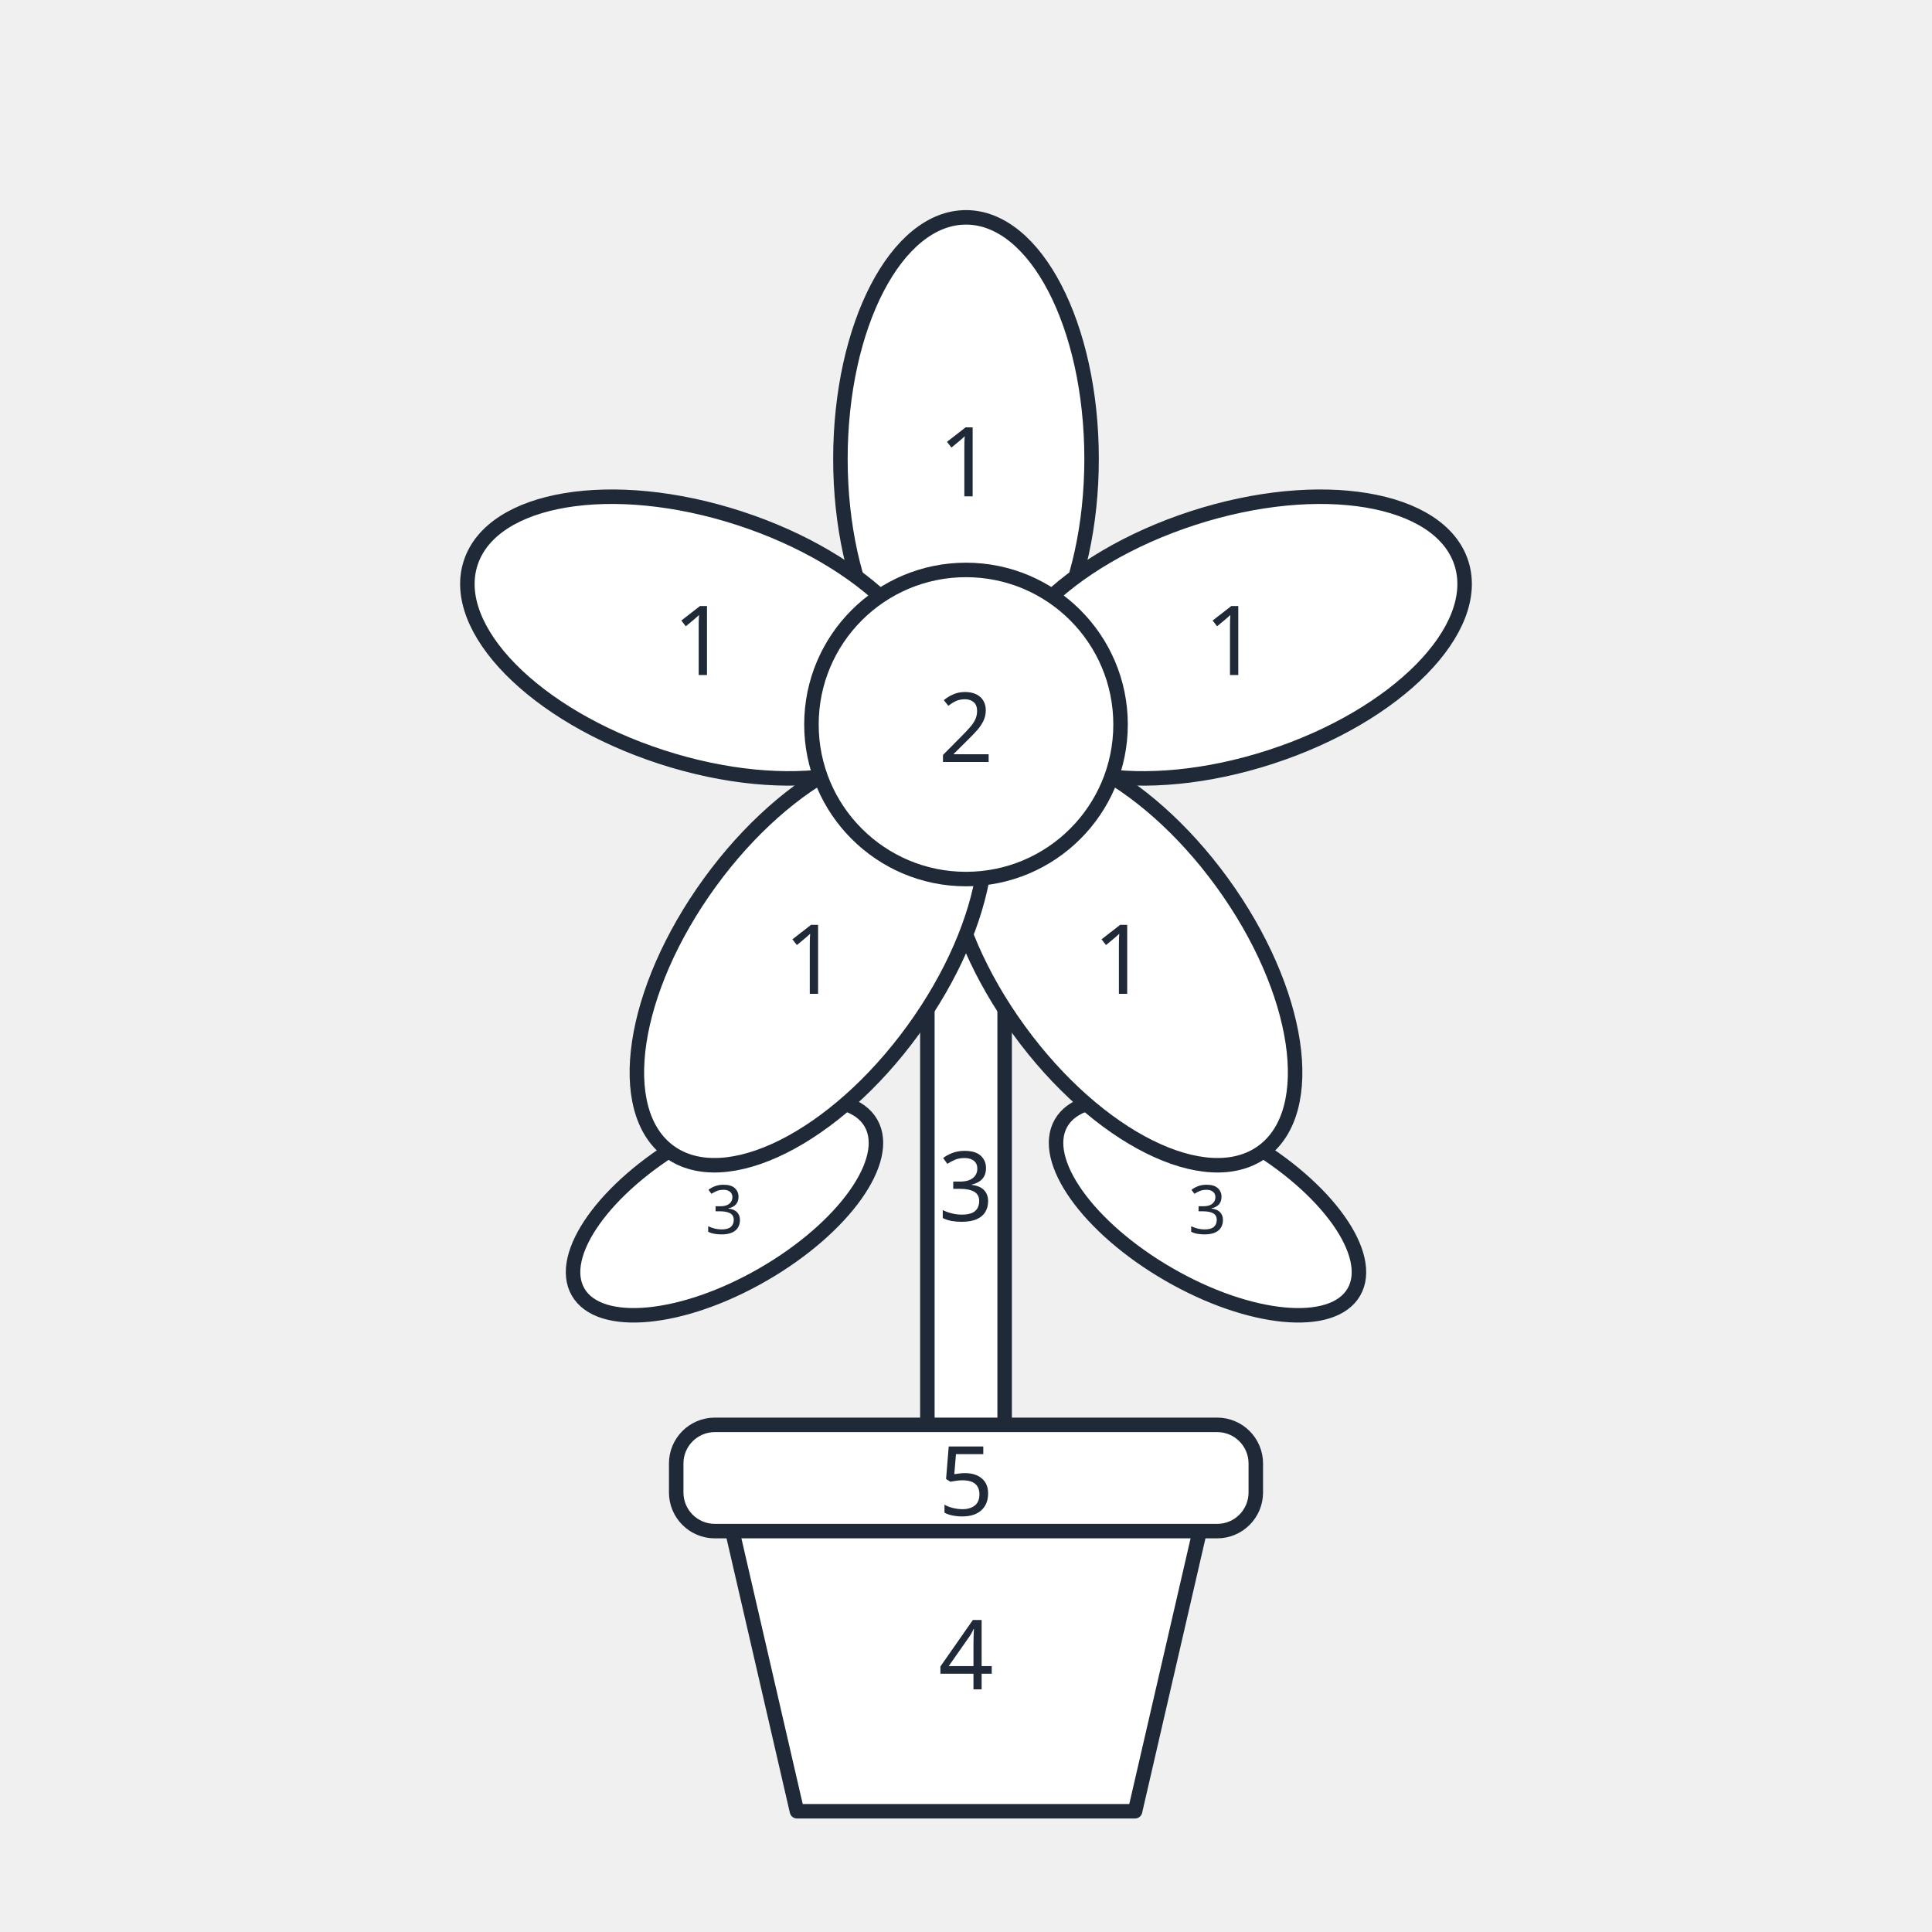
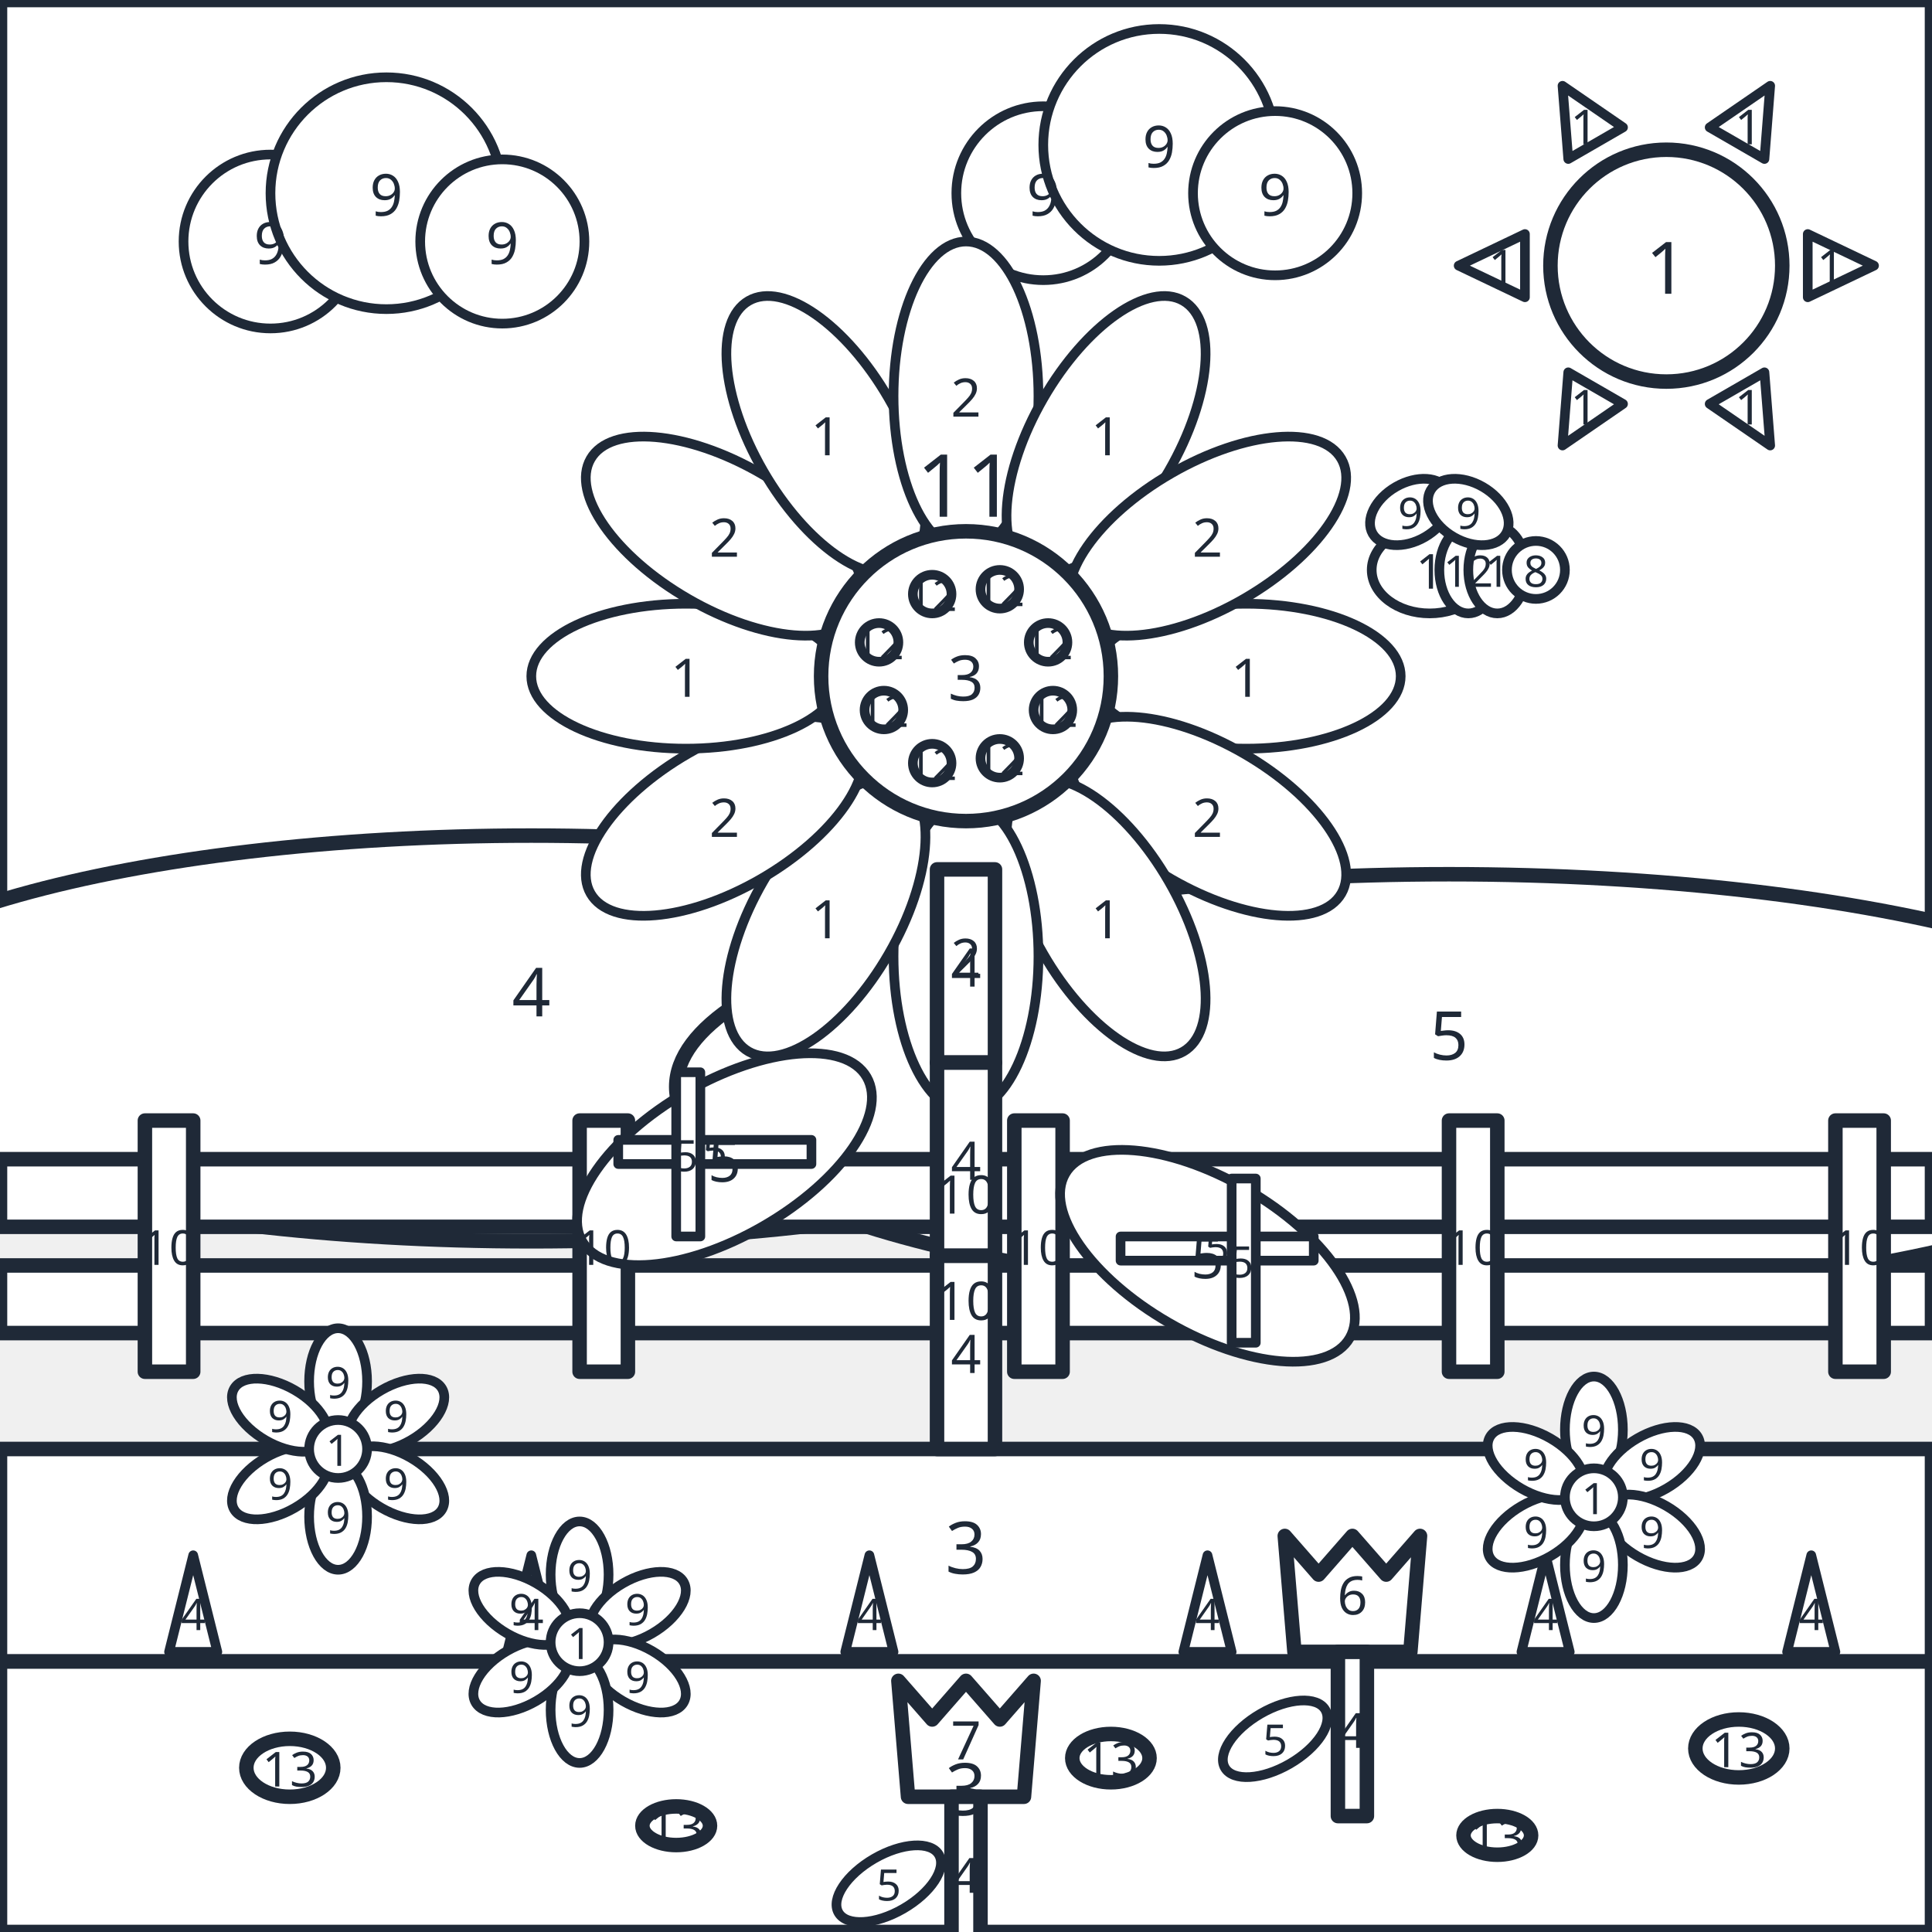
<svg xmlns="http://www.w3.org/2000/svg" viewBox="0 0 400 400" role="img" aria-label="Flower">
  <g>
-     <rect x="192" y="180" width="16" height="130" rx="8" fill="#FFFFFF" stroke="#1F2937" stroke-width="3" stroke-linejoin="round" id="r7" data-number="3" class="region" />
-     <ellipse cx="150" cy="250" rx="35" ry="16" transform="rotate(-30 150 250)" fill="#FFFFFF" stroke="#1F2937" stroke-width="3" stroke-linejoin="round" id="r8" data-number="3" class="region" />
-     <ellipse cx="250" cy="250" rx="35" ry="16" transform="rotate(30 250 250)" fill="#FFFFFF" stroke="#1F2937" stroke-width="3" stroke-linejoin="round" id="r9" data-number="3" class="region" />
-     <ellipse cx="200" cy="95" rx="26" ry="50" transform="rotate(0 200 95)" fill="#FFFFFF" stroke="#1F2937" stroke-width="3" stroke-linejoin="round" id="r1" data-number="1" class="region" />
-     <ellipse cx="255" cy="132" rx="26" ry="50" transform="rotate(72 255 132)" fill="#FFFFFF" stroke="#1F2937" stroke-width="3" stroke-linejoin="round" id="r2" data-number="1" class="region" />
-     <ellipse cx="232" cy="198" rx="26" ry="50" transform="rotate(144 232 198)" fill="#FFFFFF" stroke="#1F2937" stroke-width="3" stroke-linejoin="round" id="r3" data-number="1" class="region" />
-     <ellipse cx="168" cy="198" rx="26" ry="50" transform="rotate(216 168 198)" fill="#FFFFFF" stroke="#1F2937" stroke-width="3" stroke-linejoin="round" id="r4" data-number="1" class="region" />
-     <ellipse cx="145" cy="132" rx="26" ry="50" transform="rotate(288 145 132)" fill="#FFFFFF" stroke="#1F2937" stroke-width="3" stroke-linejoin="round" id="r5" data-number="1" class="region" />
-     <circle cx="200" cy="150" r="32" fill="#FFFFFF" stroke="#1F2937" stroke-width="3" stroke-linejoin="round" id="r6" data-number="2" class="region" />
-     <path d="M 150 310 L 250 310 L 235 375 L 165 375 Z" fill="#FFFFFF" stroke="#1F2937" stroke-width="3" stroke-linejoin="round" id="r10" data-number="4" class="region" />
-     <rect x="140" y="295" width="120" height="22" rx="8" fill="#FFFFFF" stroke="#1F2937" stroke-width="3" stroke-linejoin="round" id="r11" data-number="5" class="region" />
+     <rect x="0" y="0" width="400" height="220" fill="#FFFFFF" stroke="#1F2937" stroke-width="3" stroke-linejoin="round" id="r1" data-number="11" class="region" />
+     <circle cx="345" cy="55" r="24" fill="#FFFFFF" stroke="#1F2937" stroke-width="3" stroke-linejoin="round" id="r2" data-number="1" class="region" />
+     <polygon points="388.0,55.0 374.277,48.453 374.277,61.547" fill="#FFFFFF" stroke="#1F2937" stroke-width="2" stroke-linejoin="round" id="r3" data-number="1" class="region" />
+     <polygon points="366.5,92.239 365.308,77.081 353.969,83.628" fill="#FFFFFF" stroke="#1F2937" stroke-width="2" stroke-linejoin="round" id="r4" data-number="1" class="region" />
+     <polygon points="323.5,92.239 336.031,83.628 324.692,77.081" fill="#FFFFFF" stroke="#1F2937" stroke-width="2" stroke-linejoin="round" id="r5" data-number="1" class="region" />
+     <polygon points="302.0,55 315.723,61.547 315.723,48.453" fill="#FFFFFF" stroke="#1F2937" stroke-width="2" stroke-linejoin="round" id="r6" data-number="1" class="region" />
+     <polygon points="323.5,17.761 324.692,32.919 336.031,26.372" fill="#FFFFFF" stroke="#1F2937" stroke-width="2" stroke-linejoin="round" id="r7" data-number="1" class="region" />
+     <polygon points="366.5,17.761 353.969,26.372 365.308,32.919" fill="#FFFFFF" stroke="#1F2937" stroke-width="2" stroke-linejoin="round" id="r8" data-number="1" class="region" />
+     <circle cx="56.0" cy="50.0" r="18" fill="#FFFFFF" stroke="#1F2937" stroke-width="2" stroke-linejoin="round" id="r9" data-number="9" class="region" />
+     <circle cx="80.0" cy="40.0" r="24" fill="#FFFFFF" stroke="#1F2937" stroke-width="2" stroke-linejoin="round" id="r10" data-number="9" class="region" />
+     <circle cx="104.0" cy="50.0" r="17" fill="#FFFFFF" stroke="#1F2937" stroke-width="2" stroke-linejoin="round" id="r11" data-number="9" class="region" />
+     <circle cx="216.0" cy="40.0" r="18" fill="#FFFFFF" stroke="#1F2937" stroke-width="2" stroke-linejoin="round" id="r12" data-number="9" class="region" />
+     <circle cx="240.0" cy="30.0" r="24" fill="#FFFFFF" stroke="#1F2937" stroke-width="2" stroke-linejoin="round" id="r13" data-number="9" class="region" />
+     <circle cx="264.0" cy="40.0" r="17" fill="#FFFFFF" stroke="#1F2937" stroke-width="2" stroke-linejoin="round" id="r14" data-number="9" class="region" />
+     <ellipse cx="110" cy="215" rx="150" ry="42" fill="#FFFFFF" stroke="#1F2937" stroke-width="3" stroke-linejoin="round" id="r15" data-number="4" class="region" />
+     <ellipse cx="300" cy="225" rx="160" ry="44" fill="#FFFFFF" stroke="#1F2937" stroke-width="3" stroke-linejoin="round" id="r16" data-number="5" class="region" />
+     <rect x="0" y="240" width="400" height="14" fill="#FFFFFF" stroke="#1F2937" stroke-width="3" stroke-linejoin="round" id="r17" data-number="10" class="region" />
+     <rect x="0" y="262" width="400" height="14" fill="#FFFFFF" stroke="#1F2937" stroke-width="3" stroke-linejoin="round" id="r18" data-number="10" class="region" />
+     <rect x="30" y="232" width="10" height="52" fill="#FFFFFF" stroke="#1F2937" stroke-width="3" stroke-linejoin="round" id="r19" data-number="10" class="region" />
+     <rect x="120" y="232" width="10" height="52" fill="#FFFFFF" stroke="#1F2937" stroke-width="3" stroke-linejoin="round" id="r20" data-number="10" class="region" />
+     <rect x="210" y="232" width="10" height="52" fill="#FFFFFF" stroke="#1F2937" stroke-width="3" stroke-linejoin="round" id="r21" data-number="10" class="region" />
+     <rect x="300" y="232" width="10" height="52" fill="#FFFFFF" stroke="#1F2937" stroke-width="3" stroke-linejoin="round" id="r22" data-number="10" class="region" />
+     <rect x="380" y="232" width="10" height="52" fill="#FFFFFF" stroke="#1F2937" stroke-width="3" stroke-linejoin="round" id="r23" data-number="10" class="region" />
+     <rect x="0" y="300" width="400" height="44" fill="#FFFFFF" stroke="#1F2937" stroke-width="3" stroke-linejoin="round" id="r24" data-number="3" class="region" />
+     <rect x="0" y="344" width="400" height="56" fill="#FFFFFF" stroke="#1F2937" stroke-width="3" stroke-linejoin="round" id="r25" data-number="3" class="region" />
+     <polygon points="35,342 45,342 40,322" fill="#FFFFFF" stroke="#1F2937" stroke-width="2" stroke-linejoin="round" id="r26" data-number="4" class="region" />
+     <polygon points="105,342 115,342 110,322" fill="#FFFFFF" stroke="#1F2937" stroke-width="2" stroke-linejoin="round" id="r27" data-number="4" class="region" />
+     <polygon points="175,342 185,342 180,322" fill="#FFFFFF" stroke="#1F2937" stroke-width="2" stroke-linejoin="round" id="r28" data-number="4" class="region" />
+     <polygon points="245,342 255,342 250,322" fill="#FFFFFF" stroke="#1F2937" stroke-width="2" stroke-linejoin="round" id="r29" data-number="4" class="region" />
+     <polygon points="315,342 325,342 320,322" fill="#FFFFFF" stroke="#1F2937" stroke-width="2" stroke-linejoin="round" id="r30" data-number="4" class="region" />
+     <polygon points="370,342 380,342 375,322" fill="#FFFFFF" stroke="#1F2937" stroke-width="2" stroke-linejoin="round" id="r31" data-number="4" class="region" />
+     <ellipse cx="60" cy="366" rx="9" ry="6" fill="#FFFFFF" stroke="#1F2937" stroke-width="3" stroke-linejoin="round" id="r32" data-number="13" class="region" />
+     <ellipse cx="140" cy="378" rx="7" ry="4" fill="#FFFFFF" stroke="#1F2937" stroke-width="3" stroke-linejoin="round" id="r33" data-number="13" class="region" />
+     <ellipse cx="230" cy="364" rx="8" ry="5" fill="#FFFFFF" stroke="#1F2937" stroke-width="3" stroke-linejoin="round" id="r34" data-number="13" class="region" />
+     <ellipse cx="310" cy="380" rx="7" ry="4" fill="#FFFFFF" stroke="#1F2937" stroke-width="3" stroke-linejoin="round" id="r35" data-number="13" class="region" />
+     <ellipse cx="360" cy="362" rx="9" ry="6" fill="#FFFFFF" stroke="#1F2937" stroke-width="3" stroke-linejoin="round" id="r36" data-number="13" class="region" />
+     <ellipse cx="258" cy="140" rx="15" ry="32" transform="rotate(90 258 140)" fill="#FFFFFF" stroke="#1F2937" stroke-width="2" stroke-linejoin="round" id="r37" data-number="1" class="region" />
+     <ellipse cx="250" cy="169" rx="15" ry="32" transform="rotate(120 250 169)" fill="#FFFFFF" stroke="#1F2937" stroke-width="2" stroke-linejoin="round" id="r38" data-number="2" class="region" />
+     <ellipse cx="229" cy="190" rx="15" ry="32" transform="rotate(150 229 190)" fill="#FFFFFF" stroke="#1F2937" stroke-width="2" stroke-linejoin="round" id="r39" data-number="1" class="region" />
+     <ellipse cx="200" cy="198" rx="15" ry="32" transform="rotate(180 200 198)" fill="#FFFFFF" stroke="#1F2937" stroke-width="2" stroke-linejoin="round" id="r40" data-number="2" class="region" />
+     <ellipse cx="171" cy="190" rx="15" ry="32" transform="rotate(210 171 190)" fill="#FFFFFF" stroke="#1F2937" stroke-width="2" stroke-linejoin="round" id="r41" data-number="1" class="region" />
+     <ellipse cx="150" cy="169" rx="15" ry="32" transform="rotate(240 150 169)" fill="#FFFFFF" stroke="#1F2937" stroke-width="2" stroke-linejoin="round" id="r42" data-number="2" class="region" />
+     <ellipse cx="142" cy="140" rx="15" ry="32" transform="rotate(270 142 140)" fill="#FFFFFF" stroke="#1F2937" stroke-width="2" stroke-linejoin="round" id="r43" data-number="1" class="region" />
+     <ellipse cx="150" cy="111" rx="15" ry="32" transform="rotate(300 150 111)" fill="#FFFFFF" stroke="#1F2937" stroke-width="2" stroke-linejoin="round" id="r44" data-number="2" class="region" />
+     <ellipse cx="171" cy="90" rx="15" ry="32" transform="rotate(330 171 90)" fill="#FFFFFF" stroke="#1F2937" stroke-width="2" stroke-linejoin="round" id="r45" data-number="1" class="region" />
+     <ellipse cx="200" cy="82" rx="15" ry="32" transform="rotate(360 200 82)" fill="#FFFFFF" stroke="#1F2937" stroke-width="2" stroke-linejoin="round" id="r46" data-number="2" class="region" />
+     <ellipse cx="229" cy="90" rx="15" ry="32" transform="rotate(390 229 90)" fill="#FFFFFF" stroke="#1F2937" stroke-width="2" stroke-linejoin="round" id="r47" data-number="1" class="region" />
+     <ellipse cx="250" cy="111" rx="15" ry="32" transform="rotate(420 250 111)" fill="#FFFFFF" stroke="#1F2937" stroke-width="2" stroke-linejoin="round" id="r48" data-number="2" class="region" />
+     <circle cx="200" cy="140" r="30" fill="#FFFFFF" stroke="#1F2937" stroke-width="3" stroke-linejoin="round" id="r49" data-number="3" class="region" />
+     <circle cx="218" cy="147" r="4" fill="#FFFFFF" stroke="#1F2937" stroke-width="2" stroke-linejoin="round" id="r50" data-number="12" class="region" />
+     <circle cx="207" cy="157" r="4" fill="#FFFFFF" stroke="#1F2937" stroke-width="2" stroke-linejoin="round" id="r51" data-number="12" class="region" />
+     <circle cx="193" cy="158" r="4" fill="#FFFFFF" stroke="#1F2937" stroke-width="2" stroke-linejoin="round" id="r52" data-number="12" class="region" />
+     <circle cx="183" cy="147" r="4" fill="#FFFFFF" stroke="#1F2937" stroke-width="2" stroke-linejoin="round" id="r53" data-number="12" class="region" />
+     <circle cx="182" cy="133" r="4" fill="#FFFFFF" stroke="#1F2937" stroke-width="2" stroke-linejoin="round" id="r54" data-number="12" class="region" />
+     <circle cx="193" cy="123" r="4" fill="#FFFFFF" stroke="#1F2937" stroke-width="2" stroke-linejoin="round" id="r55" data-number="12" class="region" />
+     <circle cx="207" cy="122" r="4" fill="#FFFFFF" stroke="#1F2937" stroke-width="2" stroke-linejoin="round" id="r56" data-number="12" class="region" />
+     <circle cx="217" cy="133" r="4" fill="#FFFFFF" stroke="#1F2937" stroke-width="2" stroke-linejoin="round" id="r57" data-number="12" class="region" />
+     <rect x="194" y="180" width="12" height="40" fill="#FFFFFF" stroke="#1F2937" stroke-width="3" stroke-linejoin="round" id="r58" data-number="4" class="region" />
+     <rect x="194" y="220" width="12" height="40" fill="#FFFFFF" stroke="#1F2937" stroke-width="3" stroke-linejoin="round" id="r59" data-number="4" class="region" />
+     <rect x="194" y="260" width="12" height="40" fill="#FFFFFF" stroke="#1F2937" stroke-width="3" stroke-linejoin="round" id="r60" data-number="4" class="region" />
+     <ellipse cx="150" cy="240" rx="34" ry="16" transform="rotate(-30 150 240)" fill="#FFFFFF" stroke="#1F2937" stroke-width="2" stroke-linejoin="round" id="r61" data-number="5" class="region" />
+     <rect x="128" y="236" width="40" height="5" fill="#FFFFFF" stroke="#1F2937" stroke-width="2" stroke-linejoin="round" id="r62" data-number="5" class="region" />
+     <rect x="140" y="222" width="5" height="34" fill="#FFFFFF" stroke="#1F2937" stroke-width="2" stroke-linejoin="round" id="r63" data-number="5" class="region" />
+     <ellipse cx="250" cy="260" rx="34" ry="16" transform="rotate(30 250 260)" fill="#FFFFFF" stroke="#1F2937" stroke-width="2" stroke-linejoin="round" id="r64" data-number="5" class="region" />
+     <rect x="232" y="256" width="40" height="5" fill="#FFFFFF" stroke="#1F2937" stroke-width="2" stroke-linejoin="round" id="r65" data-number="5" class="region" />
+     <rect x="255" y="244" width="5" height="34" fill="#FFFFFF" stroke="#1F2937" stroke-width="2" stroke-linejoin="round" id="r66" data-number="5" class="region" />
+     <ellipse cx="70" cy="286" rx="6" ry="11" transform="rotate(0 70 286)" fill="#FFFFFF" stroke="#1F2937" stroke-width="2" stroke-linejoin="round" id="r67" data-number="9" class="region" />
+     <ellipse cx="82" cy="293" rx="6" ry="11" transform="rotate(60 82 293)" fill="#FFFFFF" stroke="#1F2937" stroke-width="2" stroke-linejoin="round" id="r68" data-number="9" class="region" />
+     <ellipse cx="82" cy="307" rx="6" ry="11" transform="rotate(120 82 307)" fill="#FFFFFF" stroke="#1F2937" stroke-width="2" stroke-linejoin="round" id="r69" data-number="9" class="region" />
+     <ellipse cx="70" cy="314" rx="6" ry="11" transform="rotate(180 70 314)" fill="#FFFFFF" stroke="#1F2937" stroke-width="2" stroke-linejoin="round" id="r70" data-number="9" class="region" />
+     <ellipse cx="58" cy="307" rx="6" ry="11" transform="rotate(240 58 307)" fill="#FFFFFF" stroke="#1F2937" stroke-width="2" stroke-linejoin="round" id="r71" data-number="9" class="region" />
+     <ellipse cx="58" cy="293" rx="6" ry="11" transform="rotate(300 58 293)" fill="#FFFFFF" stroke="#1F2937" stroke-width="2" stroke-linejoin="round" id="r72" data-number="9" class="region" />
+     <circle cx="70" cy="300" r="6" fill="#FFFFFF" stroke="#1F2937" stroke-width="2" stroke-linejoin="round" id="r73" data-number="1" class="region" />
+     <ellipse cx="330" cy="296" rx="6" ry="11" transform="rotate(0 330 296)" fill="#FFFFFF" stroke="#1F2937" stroke-width="2" stroke-linejoin="round" id="r74" data-number="9" class="region" />
+     <ellipse cx="342" cy="303" rx="6" ry="11" transform="rotate(60 342 303)" fill="#FFFFFF" stroke="#1F2937" stroke-width="2" stroke-linejoin="round" id="r75" data-number="9" class="region" />
+     <ellipse cx="342" cy="317" rx="6" ry="11" transform="rotate(120 342 317)" fill="#FFFFFF" stroke="#1F2937" stroke-width="2" stroke-linejoin="round" id="r76" data-number="9" class="region" />
+     <ellipse cx="330" cy="324" rx="6" ry="11" transform="rotate(180 330 324)" fill="#FFFFFF" stroke="#1F2937" stroke-width="2" stroke-linejoin="round" id="r77" data-number="9" class="region" />
+     <ellipse cx="318" cy="317" rx="6" ry="11" transform="rotate(240 318 317)" fill="#FFFFFF" stroke="#1F2937" stroke-width="2" stroke-linejoin="round" id="r78" data-number="9" class="region" />
+     <ellipse cx="318" cy="303" rx="6" ry="11" transform="rotate(300 318 303)" fill="#FFFFFF" stroke="#1F2937" stroke-width="2" stroke-linejoin="round" id="r79" data-number="9" class="region" />
+     <circle cx="330" cy="310" r="6" fill="#FFFFFF" stroke="#1F2937" stroke-width="2" stroke-linejoin="round" id="r80" data-number="1" class="region" />
+     <ellipse cx="120" cy="326" rx="6" ry="11" transform="rotate(0 120 326)" fill="#FFFFFF" stroke="#1F2937" stroke-width="2" stroke-linejoin="round" id="r81" data-number="9" class="region" />
+     <ellipse cx="132" cy="333" rx="6" ry="11" transform="rotate(60 132 333)" fill="#FFFFFF" stroke="#1F2937" stroke-width="2" stroke-linejoin="round" id="r82" data-number="9" class="region" />
+     <ellipse cx="132" cy="347" rx="6" ry="11" transform="rotate(120 132 347)" fill="#FFFFFF" stroke="#1F2937" stroke-width="2" stroke-linejoin="round" id="r83" data-number="9" class="region" />
+     <ellipse cx="120" cy="354" rx="6" ry="11" transform="rotate(180 120 354)" fill="#FFFFFF" stroke="#1F2937" stroke-width="2" stroke-linejoin="round" id="r84" data-number="9" class="region" />
+     <ellipse cx="108" cy="347" rx="6" ry="11" transform="rotate(240 108 347)" fill="#FFFFFF" stroke="#1F2937" stroke-width="2" stroke-linejoin="round" id="r85" data-number="9" class="region" />
+     <ellipse cx="108" cy="333" rx="6" ry="11" transform="rotate(300 108 333)" fill="#FFFFFF" stroke="#1F2937" stroke-width="2" stroke-linejoin="round" id="r86" data-number="9" class="region" />
+     <circle cx="120" cy="340" r="6" fill="#FFFFFF" stroke="#1F2937" stroke-width="2" stroke-linejoin="round" id="r87" data-number="1" class="region" />
+     <polygon points="266,318 268,342 292,342 294,318 287,326 280,318 273,326" fill="#FFFFFF" stroke="#1F2937" stroke-width="3" stroke-linejoin="round" id="r88" data-number="6" class="region" />
+     <rect x="277" y="342" width="6" height="34" fill="#FFFFFF" stroke="#1F2937" stroke-width="3" stroke-linejoin="round" id="r89" data-number="4" class="region" />
+     <ellipse cx="264" cy="360" rx="12" ry="6" transform="rotate(-30 264 360)" fill="#FFFFFF" stroke="#1F2937" stroke-width="2" stroke-linejoin="round" id="r90" data-number="5" class="region" />
+     <polygon points="186,348 188,372 212,372 214,348 207,356 200,348 193,356" fill="#FFFFFF" stroke="#1F2937" stroke-width="3" stroke-linejoin="round" id="r91" data-number="7" class="region" />
+     <rect x="197" y="372" width="6" height="34" fill="#FFFFFF" stroke="#1F2937" stroke-width="3" stroke-linejoin="round" id="r92" data-number="4" class="region" />
+     <ellipse cx="184" cy="390" rx="12" ry="6" transform="rotate(-30 184 390)" fill="#FFFFFF" stroke="#1F2937" stroke-width="2" stroke-linejoin="round" id="r93" data-number="5" class="region" />
+     <ellipse cx="296" cy="118" rx="12" ry="9" fill="#FFFFFF" stroke="#1F2937" stroke-width="2" stroke-linejoin="round" id="r94" data-number="1" class="region" />
+     <ellipse cx="304" cy="118" rx="6" ry="9" fill="#FFFFFF" stroke="#1F2937" stroke-width="2" stroke-linejoin="round" id="r95" data-number="12" class="region" />
+     <ellipse cx="310" cy="118" rx="6" ry="9" fill="#FFFFFF" stroke="#1F2937" stroke-width="2" stroke-linejoin="round" id="r96" data-number="1" class="region" />
+     <ellipse cx="292" cy="106" rx="9" ry="6" transform="rotate(-30 292 106)" fill="#FFFFFF" stroke="#1F2937" stroke-width="2" stroke-linejoin="round" id="r97" data-number="9" class="region" />
+     <ellipse cx="304" cy="106" rx="9" ry="6" transform="rotate(30 304 106)" fill="#FFFFFF" stroke="#1F2937" stroke-width="2" stroke-linejoin="round" id="r98" data-number="9" class="region" />
+     <circle cx="318" cy="118" r="6" fill="#FFFFFF" stroke="#1F2937" stroke-width="2" stroke-linejoin="round" id="r99" data-number="8" class="region" />
  </g>
  <g class="labels">
-     <text class="num-label" x="200" y="245" font-size="20" text-anchor="middle" dominant-baseline="central" fill="#1F2937" font-family="sans-serif">3</text>
-     <text class="num-label" x="150" y="250" font-size="14" text-anchor="middle" dominant-baseline="central" fill="#1F2937" font-family="sans-serif">3</text>
-     <text class="num-label" x="250" y="250" font-size="14" text-anchor="middle" dominant-baseline="central" fill="#1F2937" font-family="sans-serif">3</text>
-     <text class="num-label" x="200" y="95" font-size="20" text-anchor="middle" dominant-baseline="central" fill="#1F2937" font-family="sans-serif">1</text>
-     <text class="num-label" x="255" y="132" font-size="20" text-anchor="middle" dominant-baseline="central" fill="#1F2937" font-family="sans-serif">1</text>
-     <text class="num-label" x="232" y="198" font-size="20" text-anchor="middle" dominant-baseline="central" fill="#1F2937" font-family="sans-serif">1</text>
-     <text class="num-label" x="168" y="198" font-size="20" text-anchor="middle" dominant-baseline="central" fill="#1F2937" font-family="sans-serif">1</text>
-     <text class="num-label" x="145" y="132" font-size="20" text-anchor="middle" dominant-baseline="central" fill="#1F2937" font-family="sans-serif">1</text>
-     <text class="num-label" x="200" y="150" font-size="20" text-anchor="middle" dominant-baseline="central" fill="#1F2937" font-family="sans-serif">2</text>
-     <text class="num-label" x="200" y="342" font-size="20" text-anchor="middle" dominant-baseline="central" fill="#1F2937" font-family="sans-serif">4</text>
-     <text class="num-label" x="200" y="306" font-size="20" text-anchor="middle" dominant-baseline="central" fill="#1F2937" font-family="sans-serif">5</text>
+     <text class="num-label" x="200" y="100" font-size="18" text-anchor="middle" dominant-baseline="central" fill="#1F2937" font-family="sans-serif">11</text>
+     <text class="num-label" x="345" y="55" font-size="15" text-anchor="middle" dominant-baseline="central" fill="#1F2937" font-family="sans-serif">1</text>
+     <text class="num-label" x="379" y="55" font-size="10" text-anchor="middle" dominant-baseline="central" fill="#1F2937" font-family="sans-serif">1</text>
+     <text class="num-label" x="362" y="84" font-size="10" text-anchor="middle" dominant-baseline="central" fill="#1F2937" font-family="sans-serif">1</text>
+     <text class="num-label" x="328" y="84" font-size="10" text-anchor="middle" dominant-baseline="central" fill="#1F2937" font-family="sans-serif">1</text>
+     <text class="num-label" x="311" y="55" font-size="10" text-anchor="middle" dominant-baseline="central" fill="#1F2937" font-family="sans-serif">1</text>
+     <text class="num-label" x="328" y="26" font-size="10" text-anchor="middle" dominant-baseline="central" fill="#1F2937" font-family="sans-serif">1</text>
+     <text class="num-label" x="362" y="26" font-size="10" text-anchor="middle" dominant-baseline="central" fill="#1F2937" font-family="sans-serif">1</text>
+     <text class="num-label" x="56" y="50" font-size="12" text-anchor="middle" dominant-baseline="central" fill="#1F2937" font-family="sans-serif">9</text>
+     <text class="num-label" x="80" y="40" font-size="12" text-anchor="middle" dominant-baseline="central" fill="#1F2937" font-family="sans-serif">9</text>
+     <text class="num-label" x="104" y="50" font-size="12" text-anchor="middle" dominant-baseline="central" fill="#1F2937" font-family="sans-serif">9</text>
+     <text class="num-label" x="216" y="40" font-size="12" text-anchor="middle" dominant-baseline="central" fill="#1F2937" font-family="sans-serif">9</text>
+     <text class="num-label" x="240" y="30" font-size="12" text-anchor="middle" dominant-baseline="central" fill="#1F2937" font-family="sans-serif">9</text>
+     <text class="num-label" x="264" y="40" font-size="12" text-anchor="middle" dominant-baseline="central" fill="#1F2937" font-family="sans-serif">9</text>
+     <text class="num-label" x="110" y="205" font-size="14" text-anchor="middle" dominant-baseline="central" fill="#1F2937" font-family="sans-serif">4</text>
+     <text class="num-label" x="300" y="214" font-size="14" text-anchor="middle" dominant-baseline="central" fill="#1F2937" font-family="sans-serif">5</text>
+     <text class="num-label" x="200" y="247" font-size="11" text-anchor="middle" dominant-baseline="central" fill="#1F2937" font-family="sans-serif">10</text>
+     <text class="num-label" x="200" y="269" font-size="11" text-anchor="middle" dominant-baseline="central" fill="#1F2937" font-family="sans-serif">10</text>
+     <text class="num-label" x="35" y="258" font-size="10" text-anchor="middle" dominant-baseline="central" fill="#1F2937" font-family="sans-serif">10</text>
+     <text class="num-label" x="125" y="258" font-size="10" text-anchor="middle" dominant-baseline="central" fill="#1F2937" font-family="sans-serif">10</text>
+     <text class="num-label" x="215" y="258" font-size="10" text-anchor="middle" dominant-baseline="central" fill="#1F2937" font-family="sans-serif">10</text>
+     <text class="num-label" x="305" y="258" font-size="10" text-anchor="middle" dominant-baseline="central" fill="#1F2937" font-family="sans-serif">10</text>
+     <text class="num-label" x="385" y="258" font-size="10" text-anchor="middle" dominant-baseline="central" fill="#1F2937" font-family="sans-serif">10</text>
+     <text class="num-label" x="200" y="320" font-size="15" text-anchor="middle" dominant-baseline="central" fill="#1F2937" font-family="sans-serif">3</text>
+     <text class="num-label" x="200" y="370" font-size="15" text-anchor="middle" dominant-baseline="central" fill="#1F2937" font-family="sans-serif">3</text>
+     <text class="num-label" x="40" y="334" font-size="9" text-anchor="middle" dominant-baseline="central" fill="#1F2937" font-family="sans-serif">4</text>
+     <text class="num-label" x="110" y="334" font-size="9" text-anchor="middle" dominant-baseline="central" fill="#1F2937" font-family="sans-serif">4</text>
+     <text class="num-label" x="180" y="334" font-size="9" text-anchor="middle" dominant-baseline="central" fill="#1F2937" font-family="sans-serif">4</text>
+     <text class="num-label" x="250" y="334" font-size="9" text-anchor="middle" dominant-baseline="central" fill="#1F2937" font-family="sans-serif">4</text>
+     <text class="num-label" x="320" y="334" font-size="9" text-anchor="middle" dominant-baseline="central" fill="#1F2937" font-family="sans-serif">4</text>
+     <text class="num-label" x="375" y="334" font-size="9" text-anchor="middle" dominant-baseline="central" fill="#1F2937" font-family="sans-serif">4</text>
+     <text class="num-label" x="60" y="366" font-size="10" text-anchor="middle" dominant-baseline="central" fill="#1F2937" font-family="sans-serif">13</text>
+     <text class="num-label" x="140" y="378" font-size="10" text-anchor="middle" dominant-baseline="central" fill="#1F2937" font-family="sans-serif">13</text>
+     <text class="num-label" x="230" y="364" font-size="10" text-anchor="middle" dominant-baseline="central" fill="#1F2937" font-family="sans-serif">13</text>
+     <text class="num-label" x="310" y="380" font-size="10" text-anchor="middle" dominant-baseline="central" fill="#1F2937" font-family="sans-serif">13</text>
+     <text class="num-label" x="360" y="362" font-size="10" text-anchor="middle" dominant-baseline="central" fill="#1F2937" font-family="sans-serif">13</text>
+     <text class="num-label" x="258" y="140" font-size="11" text-anchor="middle" dominant-baseline="central" fill="#1F2937" font-family="sans-serif">1</text>
+     <text class="num-label" x="250" y="169" font-size="11" text-anchor="middle" dominant-baseline="central" fill="#1F2937" font-family="sans-serif">2</text>
+     <text class="num-label" x="229" y="190" font-size="11" text-anchor="middle" dominant-baseline="central" fill="#1F2937" font-family="sans-serif">1</text>
+     <text class="num-label" x="200" y="198" font-size="11" text-anchor="middle" dominant-baseline="central" fill="#1F2937" font-family="sans-serif">2</text>
+     <text class="num-label" x="171" y="190" font-size="11" text-anchor="middle" dominant-baseline="central" fill="#1F2937" font-family="sans-serif">1</text>
+     <text class="num-label" x="150" y="169" font-size="11" text-anchor="middle" dominant-baseline="central" fill="#1F2937" font-family="sans-serif">2</text>
+     <text class="num-label" x="142" y="140" font-size="11" text-anchor="middle" dominant-baseline="central" fill="#1F2937" font-family="sans-serif">1</text>
+     <text class="num-label" x="150" y="111" font-size="11" text-anchor="middle" dominant-baseline="central" fill="#1F2937" font-family="sans-serif">2</text>
+     <text class="num-label" x="171" y="90" font-size="11" text-anchor="middle" dominant-baseline="central" fill="#1F2937" font-family="sans-serif">1</text>
+     <text class="num-label" x="200" y="82" font-size="11" text-anchor="middle" dominant-baseline="central" fill="#1F2937" font-family="sans-serif">2</text>
+     <text class="num-label" x="229" y="90" font-size="11" text-anchor="middle" dominant-baseline="central" fill="#1F2937" font-family="sans-serif">1</text>
+     <text class="num-label" x="250" y="111" font-size="11" text-anchor="middle" dominant-baseline="central" fill="#1F2937" font-family="sans-serif">2</text>
+     <text class="num-label" x="200" y="140" font-size="13" text-anchor="middle" dominant-baseline="central" fill="#1F2937" font-family="sans-serif">3</text>
+     <text class="num-label" x="218" y="147" font-size="9" text-anchor="middle" dominant-baseline="central" fill="#1F2937" font-family="sans-serif">12</text>
+     <text class="num-label" x="207" y="157" font-size="9" text-anchor="middle" dominant-baseline="central" fill="#1F2937" font-family="sans-serif">12</text>
+     <text class="num-label" x="193" y="158" font-size="9" text-anchor="middle" dominant-baseline="central" fill="#1F2937" font-family="sans-serif">12</text>
+     <text class="num-label" x="183" y="147" font-size="9" text-anchor="middle" dominant-baseline="central" fill="#1F2937" font-family="sans-serif">12</text>
+     <text class="num-label" x="182" y="133" font-size="9" text-anchor="middle" dominant-baseline="central" fill="#1F2937" font-family="sans-serif">12</text>
+     <text class="num-label" x="193" y="123" font-size="9" text-anchor="middle" dominant-baseline="central" fill="#1F2937" font-family="sans-serif">12</text>
+     <text class="num-label" x="207" y="122" font-size="9" text-anchor="middle" dominant-baseline="central" fill="#1F2937" font-family="sans-serif">12</text>
+     <text class="num-label" x="217" y="133" font-size="9" text-anchor="middle" dominant-baseline="central" fill="#1F2937" font-family="sans-serif">12</text>
+     <text class="num-label" x="200" y="200" font-size="11" text-anchor="middle" dominant-baseline="central" fill="#1F2937" font-family="sans-serif">4</text>
+     <text class="num-label" x="200" y="240" font-size="11" text-anchor="middle" dominant-baseline="central" fill="#1F2937" font-family="sans-serif">4</text>
+     <text class="num-label" x="200" y="280" font-size="11" text-anchor="middle" dominant-baseline="central" fill="#1F2937" font-family="sans-serif">4</text>
+     <text class="num-label" x="150" y="240" font-size="12" text-anchor="middle" dominant-baseline="central" fill="#1F2937" font-family="sans-serif">5</text>
+     <text class="num-label" x="148" y="238" font-size="9" text-anchor="middle" dominant-baseline="central" fill="#1F2937" font-family="sans-serif">5</text>
+     <text class="num-label" x="142" y="239" font-size="9" text-anchor="middle" dominant-baseline="central" fill="#1F2937" font-family="sans-serif">5</text>
+     <text class="num-label" x="250" y="260" font-size="12" text-anchor="middle" dominant-baseline="central" fill="#1F2937" font-family="sans-serif">5</text>
+     <text class="num-label" x="252" y="258" font-size="9" text-anchor="middle" dominant-baseline="central" fill="#1F2937" font-family="sans-serif">5</text>
+     <text class="num-label" x="257" y="261" font-size="9" text-anchor="middle" dominant-baseline="central" fill="#1F2937" font-family="sans-serif">5</text>
+     <text class="num-label" x="70" y="286" font-size="9" text-anchor="middle" dominant-baseline="central" fill="#1F2937" font-family="sans-serif">9</text>
+     <text class="num-label" x="82" y="293" font-size="9" text-anchor="middle" dominant-baseline="central" fill="#1F2937" font-family="sans-serif">9</text>
+     <text class="num-label" x="82" y="307" font-size="9" text-anchor="middle" dominant-baseline="central" fill="#1F2937" font-family="sans-serif">9</text>
+     <text class="num-label" x="70" y="314" font-size="9" text-anchor="middle" dominant-baseline="central" fill="#1F2937" font-family="sans-serif">9</text>
+     <text class="num-label" x="58" y="307" font-size="9" text-anchor="middle" dominant-baseline="central" fill="#1F2937" font-family="sans-serif">9</text>
+     <text class="num-label" x="58" y="293" font-size="9" text-anchor="middle" dominant-baseline="central" fill="#1F2937" font-family="sans-serif">9</text>
+     <text class="num-label" x="70" y="300" font-size="9" text-anchor="middle" dominant-baseline="central" fill="#1F2937" font-family="sans-serif">1</text>
+     <text class="num-label" x="330" y="296" font-size="9" text-anchor="middle" dominant-baseline="central" fill="#1F2937" font-family="sans-serif">9</text>
+     <text class="num-label" x="342" y="303" font-size="9" text-anchor="middle" dominant-baseline="central" fill="#1F2937" font-family="sans-serif">9</text>
+     <text class="num-label" x="342" y="317" font-size="9" text-anchor="middle" dominant-baseline="central" fill="#1F2937" font-family="sans-serif">9</text>
+     <text class="num-label" x="330" y="324" font-size="9" text-anchor="middle" dominant-baseline="central" fill="#1F2937" font-family="sans-serif">9</text>
+     <text class="num-label" x="318" y="317" font-size="9" text-anchor="middle" dominant-baseline="central" fill="#1F2937" font-family="sans-serif">9</text>
+     <text class="num-label" x="318" y="303" font-size="9" text-anchor="middle" dominant-baseline="central" fill="#1F2937" font-family="sans-serif">9</text>
+     <text class="num-label" x="330" y="310" font-size="9" text-anchor="middle" dominant-baseline="central" fill="#1F2937" font-family="sans-serif">1</text>
+     <text class="num-label" x="120" y="326" font-size="9" text-anchor="middle" dominant-baseline="central" fill="#1F2937" font-family="sans-serif">9</text>
+     <text class="num-label" x="132" y="333" font-size="9" text-anchor="middle" dominant-baseline="central" fill="#1F2937" font-family="sans-serif">9</text>
+     <text class="num-label" x="132" y="347" font-size="9" text-anchor="middle" dominant-baseline="central" fill="#1F2937" font-family="sans-serif">9</text>
+     <text class="num-label" x="120" y="354" font-size="9" text-anchor="middle" dominant-baseline="central" fill="#1F2937" font-family="sans-serif">9</text>
+     <text class="num-label" x="108" y="347" font-size="9" text-anchor="middle" dominant-baseline="central" fill="#1F2937" font-family="sans-serif">9</text>
+     <text class="num-label" x="108" y="333" font-size="9" text-anchor="middle" dominant-baseline="central" fill="#1F2937" font-family="sans-serif">9</text>
+     <text class="num-label" x="120" y="340" font-size="9" text-anchor="middle" dominant-baseline="central" fill="#1F2937" font-family="sans-serif">1</text>
+     <text class="num-label" x="280" y="330" font-size="11" text-anchor="middle" dominant-baseline="central" fill="#1F2937" font-family="sans-serif">6</text>
+     <text class="num-label" x="280" y="358" font-size="10" text-anchor="middle" dominant-baseline="central" fill="#1F2937" font-family="sans-serif">4</text>
+     <text class="num-label" x="264" y="360" font-size="9" text-anchor="middle" dominant-baseline="central" fill="#1F2937" font-family="sans-serif">5</text>
+     <text class="num-label" x="200" y="360" font-size="11" text-anchor="middle" dominant-baseline="central" fill="#1F2937" font-family="sans-serif">7</text>
+     <text class="num-label" x="200" y="388" font-size="10" text-anchor="middle" dominant-baseline="central" fill="#1F2937" font-family="sans-serif">4</text>
+     <text class="num-label" x="184" y="390" font-size="9" text-anchor="middle" dominant-baseline="central" fill="#1F2937" font-family="sans-serif">5</text>
+     <text class="num-label" x="296" y="118" font-size="10" text-anchor="middle" dominant-baseline="central" fill="#1F2937" font-family="sans-serif">1</text>
+     <text class="num-label" x="304" y="118" font-size="9" text-anchor="middle" dominant-baseline="central" fill="#1F2937" font-family="sans-serif">12</text>
+     <text class="num-label" x="310" y="118" font-size="9" text-anchor="middle" dominant-baseline="central" fill="#1F2937" font-family="sans-serif">1</text>
+     <text class="num-label" x="292" y="106" font-size="9" text-anchor="middle" dominant-baseline="central" fill="#1F2937" font-family="sans-serif">9</text>
+     <text class="num-label" x="304" y="106" font-size="9" text-anchor="middle" dominant-baseline="central" fill="#1F2937" font-family="sans-serif">9</text>
+     <text class="num-label" x="318" y="118" font-size="9" text-anchor="middle" dominant-baseline="central" fill="#1F2937" font-family="sans-serif">8</text>
  </g>
</svg>
